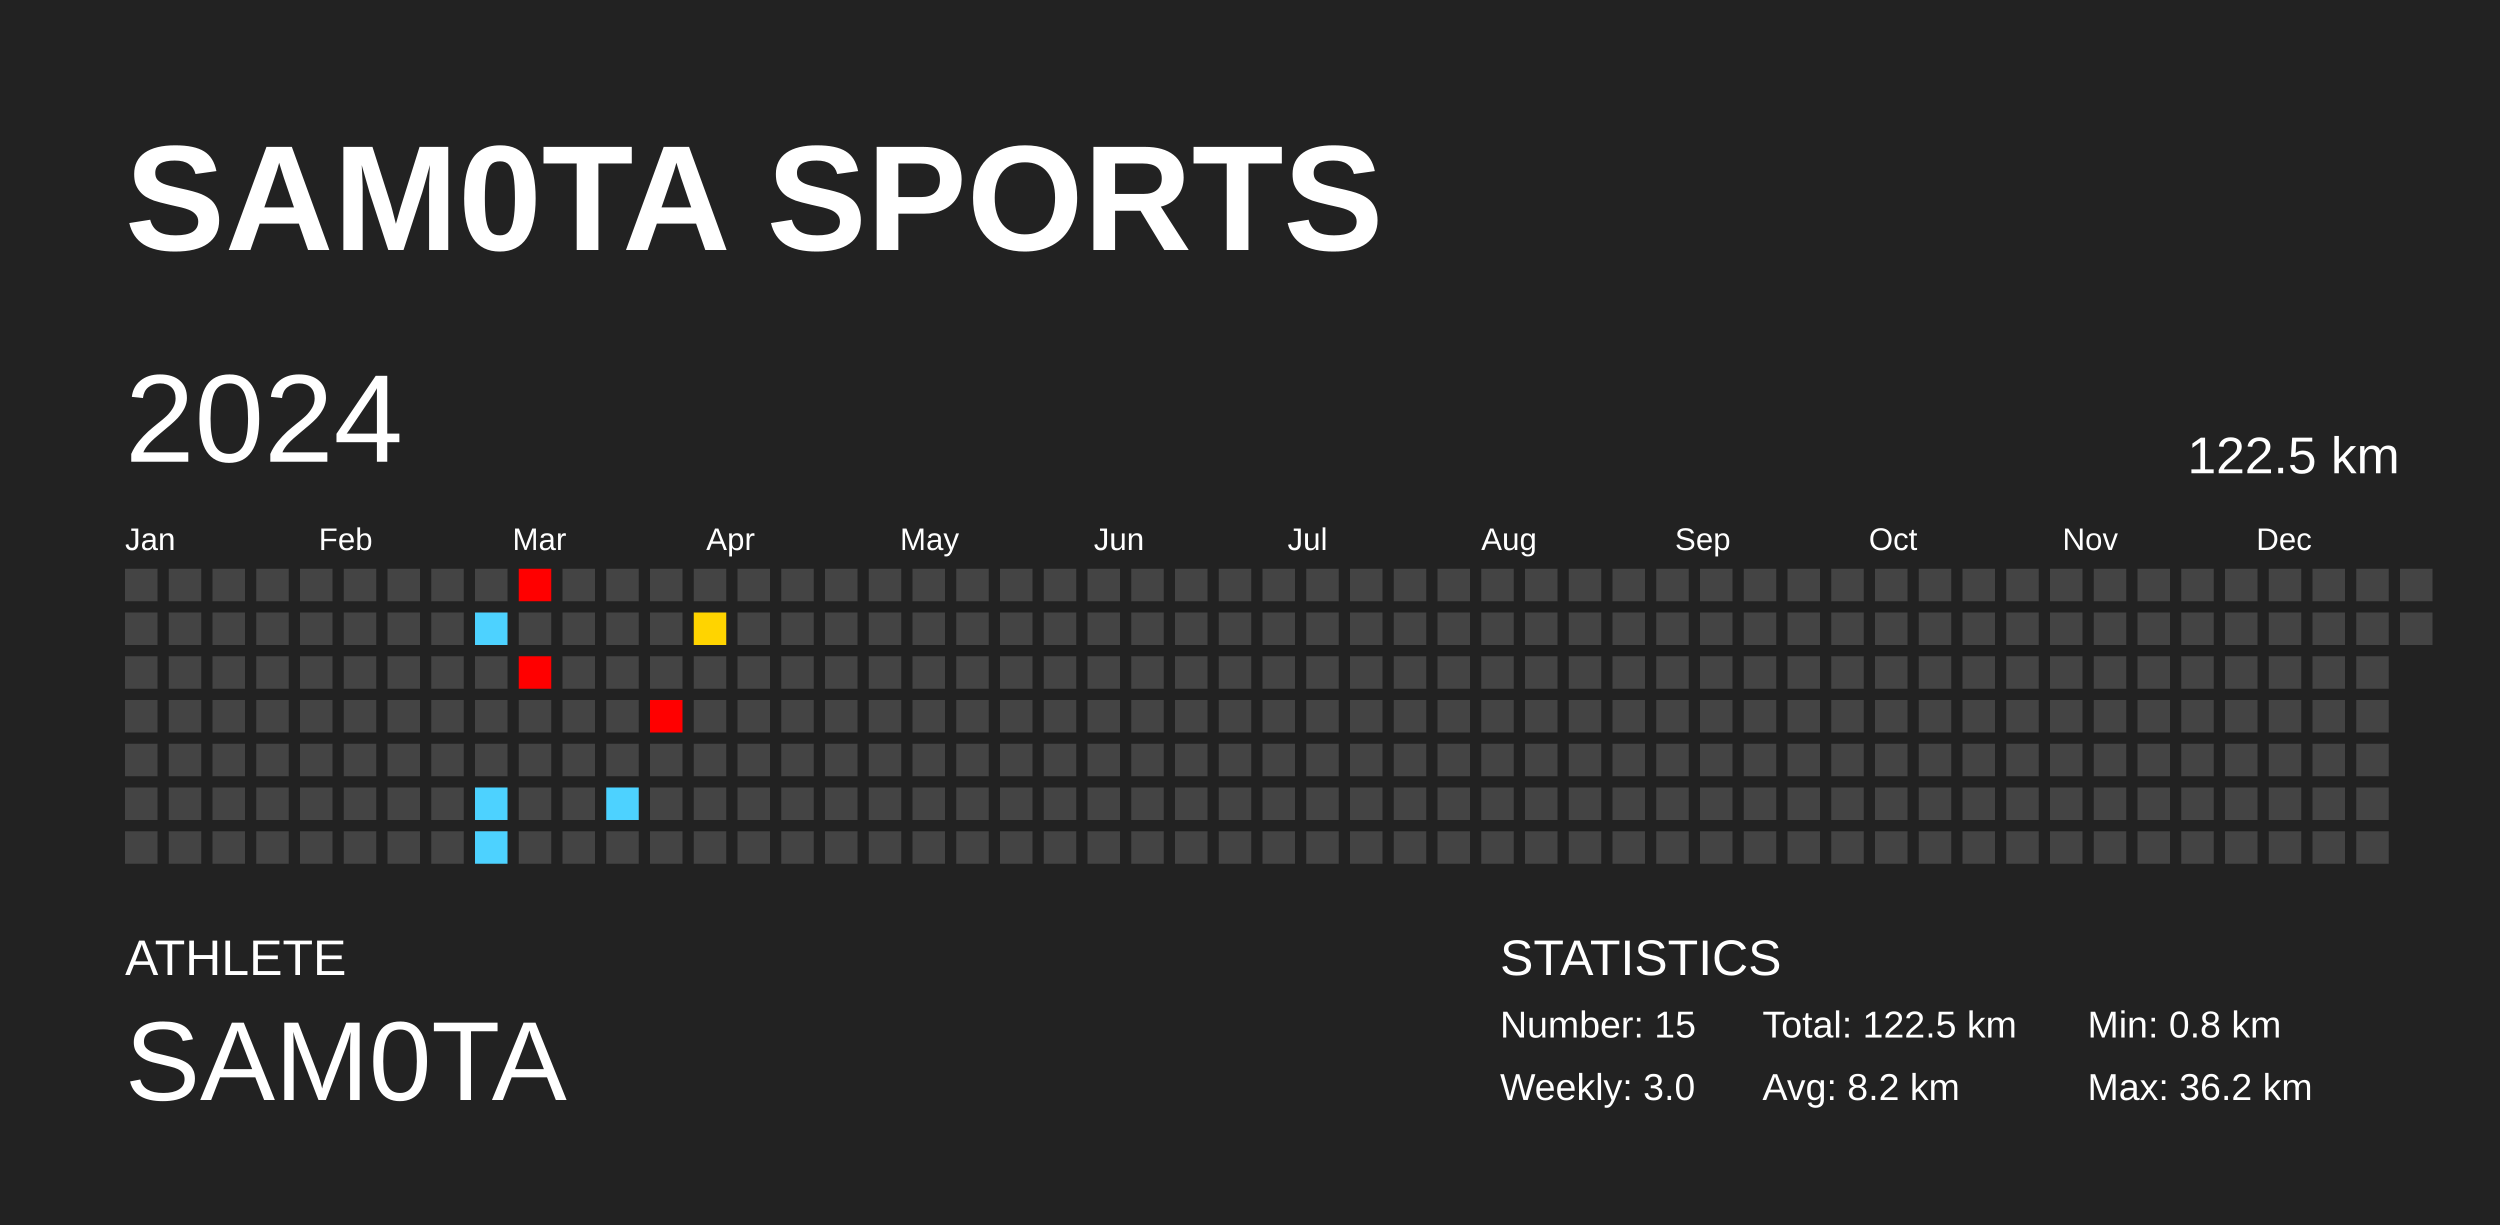
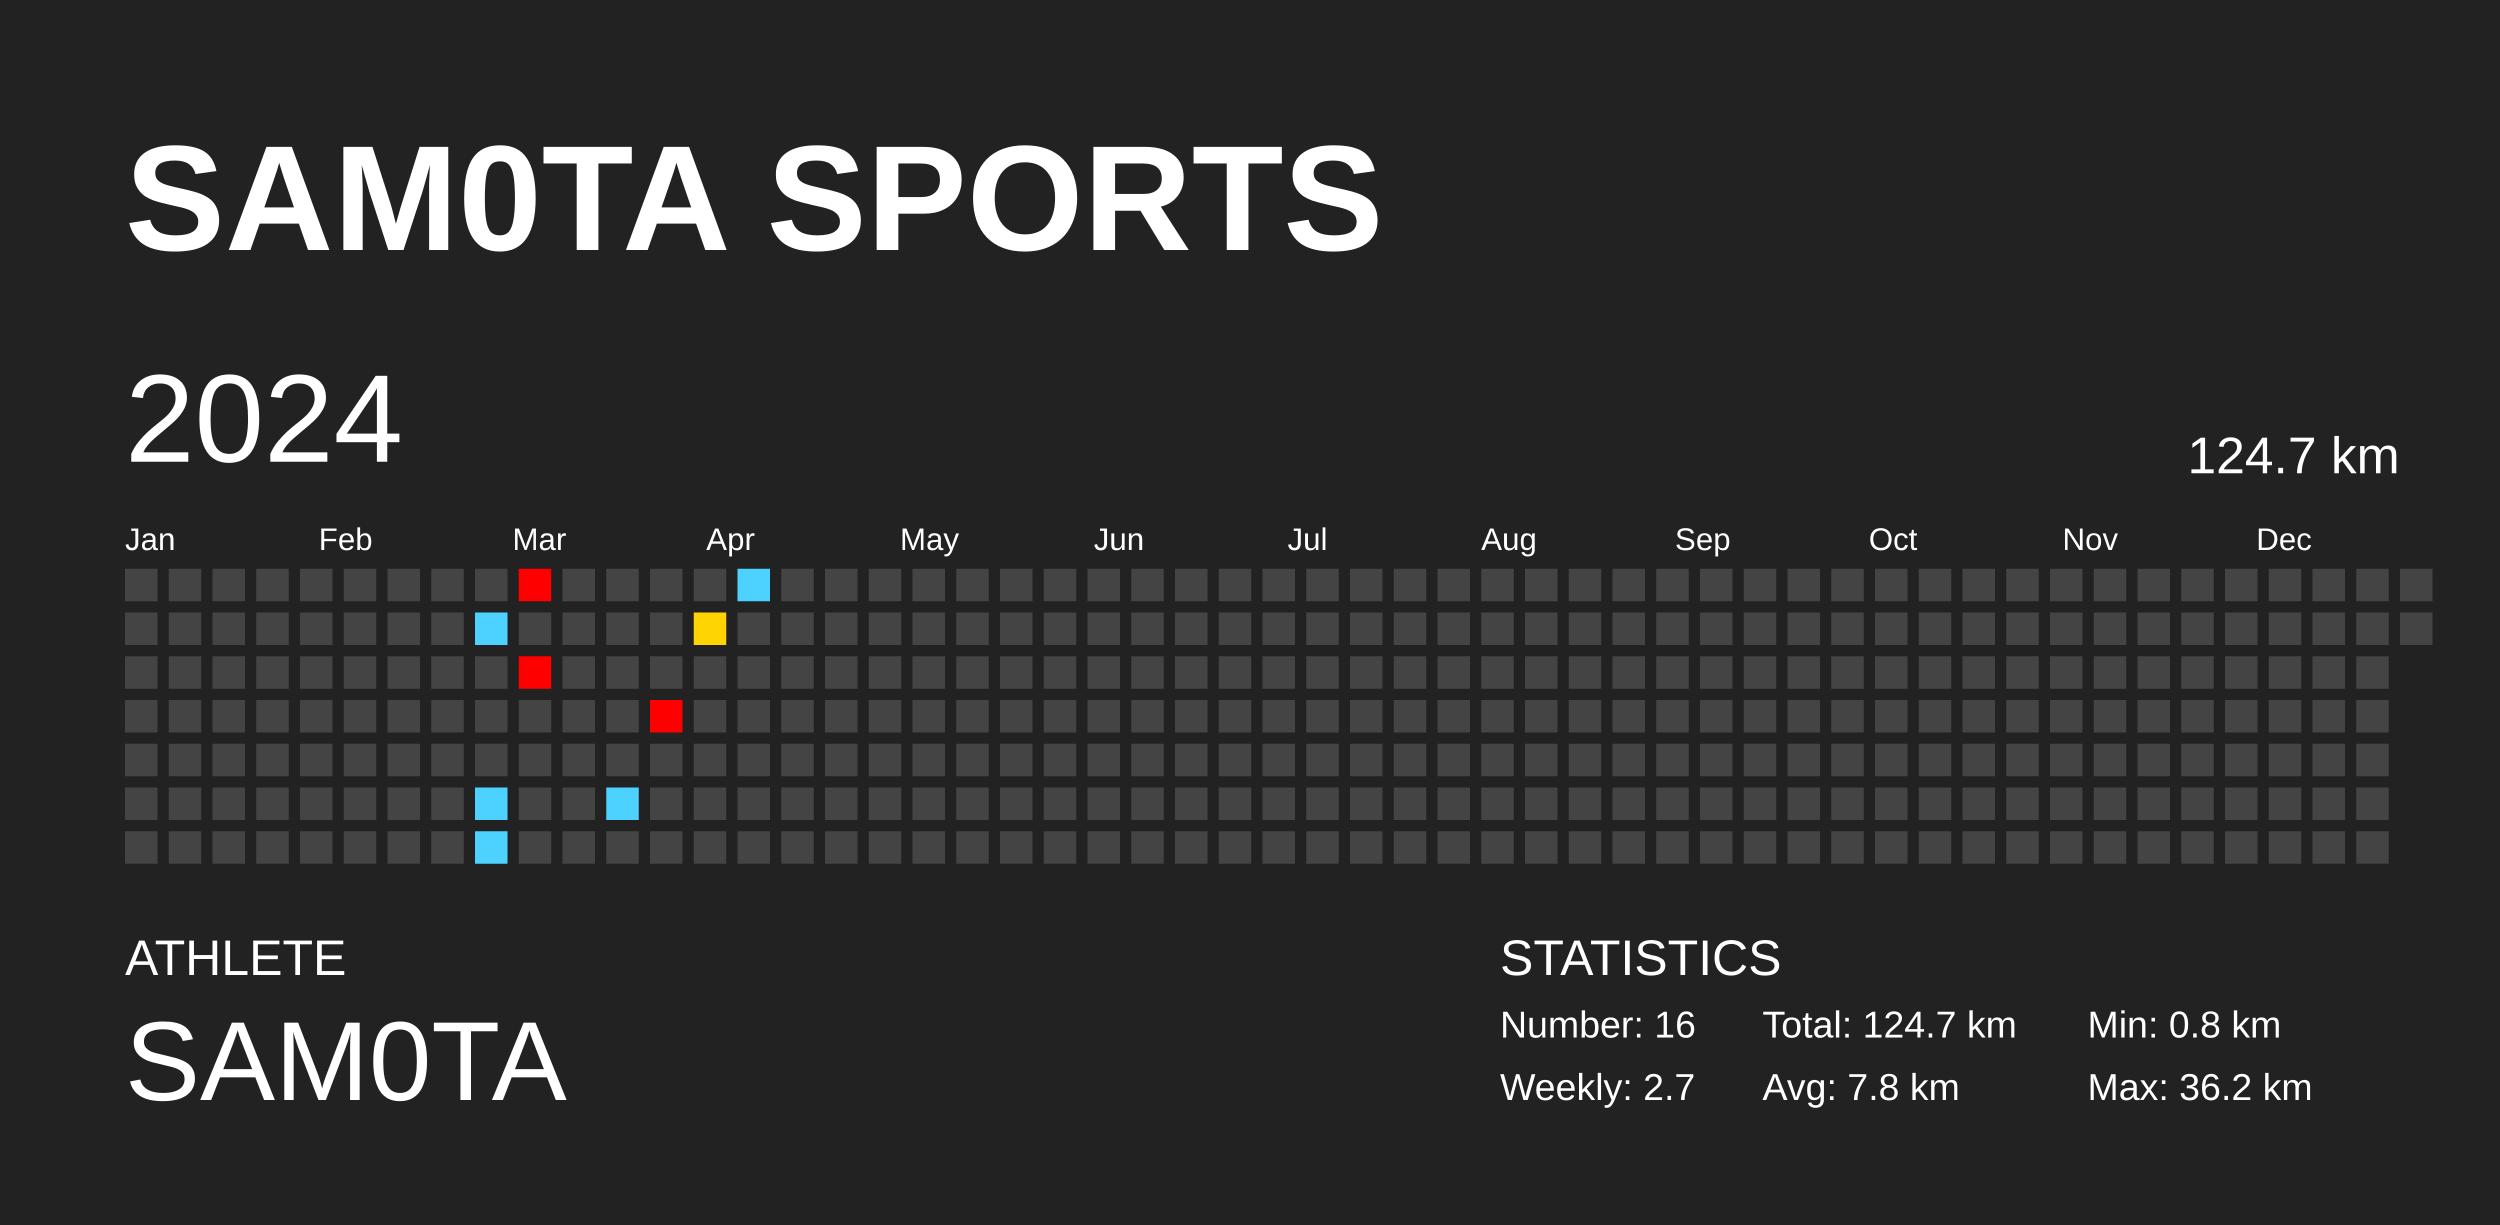
<svg xmlns="http://www.w3.org/2000/svg" baseProfile="full" height="98mm" version="1.1" viewBox="0,0,200,98" width="200mm">
  <defs />
  <rect fill="#222222" height="98" width="200" x="0" y="0" />
  <text fill="#FFFFFF" style="font-size:12px; font-family:Arial; font-weight:bold;" x="10" y="20">SAM0TA SPORTS</text>
  <text fill="#FFFFFF" style="font-size:4px; font-family:Arial" x="10" y="78">ATHLETE</text>
  <text fill="#FFFFFF" style="font-size:9px; font-family:Arial" x="10" y="88">SAM0TA</text>
  <text fill="#FFFFFF" style="font-size:4px; font-family:Arial" x="120" y="78">STATISTICS</text>
-   <text fill="#FFFFFF" style="font-size:3px; font-family:Arial" x="120" y="83">Number: 15</text>
-   <text fill="#FFFFFF" style="font-size:3px; font-family:Arial" x="120" y="88">Weekly: 3.0</text>
-   <text fill="#FFFFFF" style="font-size:3px; font-family:Arial" x="141" y="83">Total: 122.5 km</text>
-   <text fill="#FFFFFF" style="font-size:3px; font-family:Arial" x="141" y="88">Avg: 8.2 km</text>
+   <text fill="#FFFFFF" style="font-size:3px; font-family:Arial" x="120" y="83">Number: 16</text>
+   <text fill="#FFFFFF" style="font-size:3px; font-family:Arial" x="120" y="88">Weekly: 2.7</text>
+   <text fill="#FFFFFF" style="font-size:3px; font-family:Arial" x="141" y="83">Total: 124.7 km</text>
+   <text fill="#FFFFFF" style="font-size:3px; font-family:Arial" x="141" y="88">Avg: 7.8 km</text>
  <text fill="#FFFFFF" style="font-size:3px; font-family:Arial" x="167" y="83">Min: 0.8 km</text>
  <text fill="#FFFFFF" style="font-size:3px; font-family:Arial" x="167" y="88">Max: 36.2 km</text>
  <text dominant-baseline="hanging" fill="#FFFFFF" style="font-size:10.0px; font-family:Arial;" x="10" y="30">2024</text>
-   <text dominant-baseline="hanging" fill="#FFFFFF" style="font-size:4.125px; font-family:Arial;" x="175" y="35">122.5 km</text>
+   <text dominant-baseline="hanging" fill="#FFFFFF" style="font-size:4.125px; font-family:Arial;" x="175" y="35">124.7 km</text>
  <text fill="#FFFFFF" style="font-size:2.5px; font-family:Arial" x="10.0" y="44">Jan</text>
  <text fill="#FFFFFF" style="font-size:2.5px; font-family:Arial" x="25.5" y="44">Feb</text>
  <text fill="#FFFFFF" style="font-size:2.5px; font-family:Arial" x="41.0" y="44">Mar</text>
  <text fill="#FFFFFF" style="font-size:2.5px; font-family:Arial" x="56.5" y="44">Apr</text>
  <text fill="#FFFFFF" style="font-size:2.5px; font-family:Arial" x="72.0" y="44">May</text>
  <text fill="#FFFFFF" style="font-size:2.5px; font-family:Arial" x="87.5" y="44">Jun</text>
  <text fill="#FFFFFF" style="font-size:2.5px; font-family:Arial" x="103.0" y="44">Jul</text>
  <text fill="#FFFFFF" style="font-size:2.5px; font-family:Arial" x="118.5" y="44">Aug</text>
  <text fill="#FFFFFF" style="font-size:2.5px; font-family:Arial" x="134.0" y="44">Sep</text>
  <text fill="#FFFFFF" style="font-size:2.5px; font-family:Arial" x="149.5" y="44">Oct</text>
  <text fill="#FFFFFF" style="font-size:2.5px; font-family:Arial" x="165.0" y="44">Nov</text>
  <text fill="#FFFFFF" style="font-size:2.5px; font-family:Arial" x="180.5" y="44">Dec</text>
  <rect fill="#444444" height="2.6" width="2.6" x="10.0" y="45.5" />
  <rect fill="#444444" height="2.6" width="2.6" x="10.0" y="49.0" />
  <rect fill="#444444" height="2.6" width="2.6" x="10.0" y="52.5" />
  <rect fill="#444444" height="2.6" width="2.6" x="10.0" y="56.0" />
  <rect fill="#444444" height="2.6" width="2.6" x="10.0" y="59.5" />
  <rect fill="#444444" height="2.6" width="2.6" x="10.0" y="63.0" />
  <rect fill="#444444" height="2.6" width="2.6" x="10.0" y="66.5" />
  <rect fill="#444444" height="2.6" width="2.6" x="13.5" y="45.5" />
  <rect fill="#444444" height="2.6" width="2.6" x="13.5" y="49.0" />
  <rect fill="#444444" height="2.6" width="2.6" x="13.5" y="52.5" />
  <rect fill="#444444" height="2.6" width="2.6" x="13.5" y="56.0" />
  <rect fill="#444444" height="2.6" width="2.6" x="13.5" y="59.5" />
  <rect fill="#444444" height="2.6" width="2.6" x="13.5" y="63.0" />
  <rect fill="#444444" height="2.6" width="2.6" x="13.5" y="66.5" />
  <rect fill="#444444" height="2.6" width="2.6" x="17.0" y="45.5" />
  <rect fill="#444444" height="2.6" width="2.6" x="17.0" y="49.0" />
  <rect fill="#444444" height="2.6" width="2.6" x="17.0" y="52.5" />
  <rect fill="#444444" height="2.6" width="2.6" x="17.0" y="56.0" />
  <rect fill="#444444" height="2.6" width="2.6" x="17.0" y="59.5" />
  <rect fill="#444444" height="2.6" width="2.6" x="17.0" y="63.0" />
  <rect fill="#444444" height="2.6" width="2.6" x="17.0" y="66.5" />
  <rect fill="#444444" height="2.6" width="2.6" x="20.5" y="45.5" />
  <rect fill="#444444" height="2.6" width="2.6" x="20.5" y="49.0" />
  <rect fill="#444444" height="2.6" width="2.6" x="20.5" y="52.5" />
  <rect fill="#444444" height="2.6" width="2.6" x="20.5" y="56.0" />
  <rect fill="#444444" height="2.6" width="2.6" x="20.5" y="59.5" />
  <rect fill="#444444" height="2.6" width="2.6" x="20.5" y="63.0" />
  <rect fill="#444444" height="2.6" width="2.6" x="20.5" y="66.5" />
  <rect fill="#444444" height="2.6" width="2.6" x="24.0" y="45.5" />
  <rect fill="#444444" height="2.6" width="2.6" x="24.0" y="49.0" />
  <rect fill="#444444" height="2.6" width="2.6" x="24.0" y="52.5" />
  <rect fill="#444444" height="2.6" width="2.6" x="24.0" y="56.0" />
  <rect fill="#444444" height="2.6" width="2.6" x="24.0" y="59.5" />
  <rect fill="#444444" height="2.6" width="2.6" x="24.0" y="63.0" />
  <rect fill="#444444" height="2.6" width="2.6" x="24.0" y="66.5" />
  <rect fill="#444444" height="2.6" width="2.6" x="27.5" y="45.5" />
  <rect fill="#444444" height="2.6" width="2.6" x="27.5" y="49.0" />
  <rect fill="#444444" height="2.6" width="2.6" x="27.5" y="52.5" />
  <rect fill="#444444" height="2.6" width="2.6" x="27.5" y="56.0" />
  <rect fill="#444444" height="2.6" width="2.6" x="27.5" y="59.5" />
  <rect fill="#444444" height="2.6" width="2.6" x="27.5" y="63.0" />
  <rect fill="#444444" height="2.6" width="2.6" x="27.5" y="66.5" />
  <rect fill="#444444" height="2.6" width="2.6" x="31.0" y="45.5" />
  <rect fill="#444444" height="2.6" width="2.6" x="31.0" y="49.0" />
  <rect fill="#444444" height="2.6" width="2.6" x="31.0" y="52.5" />
  <rect fill="#444444" height="2.6" width="2.6" x="31.0" y="56.0" />
  <rect fill="#444444" height="2.6" width="2.6" x="31.0" y="59.5" />
  <rect fill="#444444" height="2.6" width="2.6" x="31.0" y="63.0" />
  <rect fill="#444444" height="2.6" width="2.6" x="31.0" y="66.5" />
  <rect fill="#444444" height="2.6" width="2.6" x="34.5" y="45.5" />
  <rect fill="#444444" height="2.6" width="2.6" x="34.5" y="49.0" />
  <rect fill="#444444" height="2.6" width="2.6" x="34.5" y="52.5" />
  <rect fill="#444444" height="2.6" width="2.6" x="34.5" y="56.0" />
  <rect fill="#444444" height="2.6" width="2.6" x="34.5" y="59.5" />
  <rect fill="#444444" height="2.6" width="2.6" x="34.5" y="63.0" />
  <rect fill="#444444" height="2.6" width="2.6" x="34.5" y="66.5" />
  <rect fill="#444444" height="2.6" width="2.6" x="38.0" y="45.5" />
  <rect fill="#4dd2ff" height="2.6" width="2.6" x="38.0" y="49.0" />
  <rect fill="#444444" height="2.6" width="2.6" x="38.0" y="52.5" />
  <rect fill="#444444" height="2.6" width="2.6" x="38.0" y="56.0" />
  <rect fill="#444444" height="2.6" width="2.6" x="38.0" y="59.5" />
  <rect fill="#4dd2ff" height="2.6" width="2.6" x="38.0" y="63.0" />
  <rect fill="#4dd2ff" height="2.6" width="2.6" x="38.0" y="66.5" />
  <rect fill="red" height="2.6" width="2.6" x="41.5" y="45.5" />
  <rect fill="#444444" height="2.6" width="2.6" x="41.5" y="49.0" />
  <rect fill="red" height="2.6" width="2.6" x="41.5" y="52.5" />
  <rect fill="#444444" height="2.6" width="2.6" x="41.5" y="56.0" />
  <rect fill="#444444" height="2.6" width="2.6" x="41.5" y="59.5" />
  <rect fill="#444444" height="2.6" width="2.6" x="41.5" y="63.0" />
  <rect fill="#444444" height="2.6" width="2.6" x="41.5" y="66.5" />
  <rect fill="#444444" height="2.6" width="2.6" x="45.0" y="45.5" />
  <rect fill="#444444" height="2.6" width="2.6" x="45.0" y="49.0" />
  <rect fill="#444444" height="2.6" width="2.6" x="45.0" y="52.5" />
  <rect fill="#444444" height="2.6" width="2.6" x="45.0" y="56.0" />
  <rect fill="#444444" height="2.6" width="2.6" x="45.0" y="59.5" />
  <rect fill="#444444" height="2.6" width="2.6" x="45.0" y="63.0" />
  <rect fill="#444444" height="2.6" width="2.6" x="45.0" y="66.5" />
  <rect fill="#444444" height="2.6" width="2.6" x="48.5" y="45.5" />
  <rect fill="#444444" height="2.6" width="2.6" x="48.5" y="49.0" />
  <rect fill="#444444" height="2.6" width="2.6" x="48.5" y="52.5" />
  <rect fill="#444444" height="2.6" width="2.6" x="48.5" y="56.0" />
  <rect fill="#444444" height="2.6" width="2.6" x="48.5" y="59.5" />
  <rect fill="#4dd2ff" height="2.6" width="2.6" x="48.5" y="63.0" />
  <rect fill="#444444" height="2.6" width="2.6" x="48.5" y="66.5" />
  <rect fill="#444444" height="2.6" width="2.6" x="52.0" y="45.5" />
  <rect fill="#444444" height="2.6" width="2.6" x="52.0" y="49.0" />
  <rect fill="#444444" height="2.6" width="2.6" x="52.0" y="52.5" />
  <rect fill="red" height="2.6" width="2.6" x="52.0" y="56.0" />
  <rect fill="#444444" height="2.6" width="2.6" x="52.0" y="59.5" />
  <rect fill="#444444" height="2.6" width="2.6" x="52.0" y="63.0" />
  <rect fill="#444444" height="2.6" width="2.6" x="52.0" y="66.5" />
  <rect fill="#444444" height="2.6" width="2.6" x="55.5" y="45.5" />
  <rect fill="#ffd400" height="2.6" width="2.6" x="55.5" y="49.0" />
  <rect fill="#444444" height="2.6" width="2.6" x="55.5" y="52.5" />
  <rect fill="#444444" height="2.6" width="2.6" x="55.5" y="56.0" />
  <rect fill="#444444" height="2.6" width="2.6" x="55.5" y="59.5" />
  <rect fill="#444444" height="2.6" width="2.6" x="55.5" y="63.0" />
  <rect fill="#444444" height="2.6" width="2.6" x="55.5" y="66.5" />
-   <rect fill="#444444" height="2.6" width="2.6" x="59.0" y="45.5" />
+   <rect fill="#4dd2ff" height="2.6" width="2.6" x="59.0" y="45.5" />
  <rect fill="#444444" height="2.6" width="2.6" x="59.0" y="49.0" />
  <rect fill="#444444" height="2.6" width="2.6" x="59.0" y="52.5" />
  <rect fill="#444444" height="2.6" width="2.6" x="59.0" y="56.0" />
  <rect fill="#444444" height="2.6" width="2.6" x="59.0" y="59.5" />
  <rect fill="#444444" height="2.6" width="2.6" x="59.0" y="63.0" />
  <rect fill="#444444" height="2.6" width="2.6" x="59.0" y="66.5" />
  <rect fill="#444444" height="2.6" width="2.6" x="62.5" y="45.5" />
  <rect fill="#444444" height="2.6" width="2.6" x="62.5" y="49.0" />
  <rect fill="#444444" height="2.6" width="2.6" x="62.5" y="52.5" />
  <rect fill="#444444" height="2.6" width="2.6" x="62.5" y="56.0" />
  <rect fill="#444444" height="2.6" width="2.6" x="62.5" y="59.5" />
  <rect fill="#444444" height="2.6" width="2.6" x="62.5" y="63.0" />
  <rect fill="#444444" height="2.6" width="2.6" x="62.5" y="66.5" />
  <rect fill="#444444" height="2.6" width="2.6" x="66.0" y="45.5" />
  <rect fill="#444444" height="2.6" width="2.6" x="66.0" y="49.0" />
  <rect fill="#444444" height="2.6" width="2.6" x="66.0" y="52.5" />
  <rect fill="#444444" height="2.6" width="2.6" x="66.0" y="56.0" />
  <rect fill="#444444" height="2.6" width="2.6" x="66.0" y="59.5" />
  <rect fill="#444444" height="2.6" width="2.6" x="66.0" y="63.0" />
  <rect fill="#444444" height="2.6" width="2.6" x="66.0" y="66.5" />
  <rect fill="#444444" height="2.6" width="2.6" x="69.5" y="45.5" />
  <rect fill="#444444" height="2.6" width="2.6" x="69.5" y="49.0" />
  <rect fill="#444444" height="2.6" width="2.6" x="69.5" y="52.5" />
  <rect fill="#444444" height="2.6" width="2.6" x="69.5" y="56.0" />
  <rect fill="#444444" height="2.6" width="2.6" x="69.5" y="59.5" />
  <rect fill="#444444" height="2.6" width="2.6" x="69.5" y="63.0" />
  <rect fill="#444444" height="2.6" width="2.6" x="69.5" y="66.5" />
  <rect fill="#444444" height="2.6" width="2.6" x="73.0" y="45.5" />
  <rect fill="#444444" height="2.6" width="2.6" x="73.0" y="49.0" />
  <rect fill="#444444" height="2.6" width="2.6" x="73.0" y="52.5" />
  <rect fill="#444444" height="2.6" width="2.6" x="73.0" y="56.0" />
  <rect fill="#444444" height="2.6" width="2.6" x="73.0" y="59.5" />
  <rect fill="#444444" height="2.6" width="2.6" x="73.0" y="63.0" />
  <rect fill="#444444" height="2.6" width="2.6" x="73.0" y="66.5" />
  <rect fill="#444444" height="2.6" width="2.6" x="76.5" y="45.5" />
  <rect fill="#444444" height="2.6" width="2.6" x="76.5" y="49.0" />
  <rect fill="#444444" height="2.6" width="2.6" x="76.5" y="52.5" />
  <rect fill="#444444" height="2.6" width="2.6" x="76.5" y="56.0" />
  <rect fill="#444444" height="2.6" width="2.6" x="76.5" y="59.5" />
  <rect fill="#444444" height="2.6" width="2.6" x="76.5" y="63.0" />
  <rect fill="#444444" height="2.6" width="2.6" x="76.5" y="66.5" />
  <rect fill="#444444" height="2.6" width="2.6" x="80.0" y="45.5" />
  <rect fill="#444444" height="2.6" width="2.6" x="80.0" y="49.0" />
  <rect fill="#444444" height="2.6" width="2.6" x="80.0" y="52.5" />
  <rect fill="#444444" height="2.6" width="2.6" x="80.0" y="56.0" />
  <rect fill="#444444" height="2.6" width="2.6" x="80.0" y="59.5" />
  <rect fill="#444444" height="2.6" width="2.6" x="80.0" y="63.0" />
  <rect fill="#444444" height="2.6" width="2.6" x="80.0" y="66.5" />
  <rect fill="#444444" height="2.6" width="2.6" x="83.5" y="45.5" />
  <rect fill="#444444" height="2.6" width="2.6" x="83.5" y="49.0" />
  <rect fill="#444444" height="2.6" width="2.6" x="83.5" y="52.5" />
  <rect fill="#444444" height="2.6" width="2.6" x="83.5" y="56.0" />
  <rect fill="#444444" height="2.6" width="2.6" x="83.5" y="59.5" />
  <rect fill="#444444" height="2.6" width="2.6" x="83.5" y="63.0" />
  <rect fill="#444444" height="2.6" width="2.6" x="83.5" y="66.5" />
  <rect fill="#444444" height="2.6" width="2.6" x="87.0" y="45.5" />
  <rect fill="#444444" height="2.6" width="2.6" x="87.0" y="49.0" />
  <rect fill="#444444" height="2.6" width="2.6" x="87.0" y="52.5" />
  <rect fill="#444444" height="2.6" width="2.6" x="87.0" y="56.0" />
  <rect fill="#444444" height="2.6" width="2.6" x="87.0" y="59.5" />
  <rect fill="#444444" height="2.6" width="2.6" x="87.0" y="63.0" />
  <rect fill="#444444" height="2.6" width="2.6" x="87.0" y="66.5" />
  <rect fill="#444444" height="2.6" width="2.6" x="90.5" y="45.5" />
  <rect fill="#444444" height="2.6" width="2.6" x="90.5" y="49.0" />
  <rect fill="#444444" height="2.6" width="2.6" x="90.5" y="52.5" />
  <rect fill="#444444" height="2.6" width="2.6" x="90.5" y="56.0" />
  <rect fill="#444444" height="2.6" width="2.6" x="90.5" y="59.5" />
  <rect fill="#444444" height="2.6" width="2.6" x="90.5" y="63.0" />
  <rect fill="#444444" height="2.6" width="2.6" x="90.5" y="66.5" />
  <rect fill="#444444" height="2.6" width="2.6" x="94.0" y="45.5" />
  <rect fill="#444444" height="2.6" width="2.6" x="94.0" y="49.0" />
  <rect fill="#444444" height="2.6" width="2.6" x="94.0" y="52.5" />
  <rect fill="#444444" height="2.6" width="2.6" x="94.0" y="56.0" />
  <rect fill="#444444" height="2.6" width="2.6" x="94.0" y="59.5" />
  <rect fill="#444444" height="2.6" width="2.6" x="94.0" y="63.0" />
  <rect fill="#444444" height="2.6" width="2.6" x="94.0" y="66.5" />
  <rect fill="#444444" height="2.6" width="2.6" x="97.5" y="45.5" />
  <rect fill="#444444" height="2.6" width="2.6" x="97.5" y="49.0" />
  <rect fill="#444444" height="2.6" width="2.6" x="97.5" y="52.5" />
  <rect fill="#444444" height="2.6" width="2.6" x="97.5" y="56.0" />
  <rect fill="#444444" height="2.6" width="2.6" x="97.5" y="59.5" />
  <rect fill="#444444" height="2.6" width="2.6" x="97.5" y="63.0" />
  <rect fill="#444444" height="2.6" width="2.6" x="97.5" y="66.5" />
  <rect fill="#444444" height="2.6" width="2.6" x="101.0" y="45.5" />
  <rect fill="#444444" height="2.6" width="2.6" x="101.0" y="49.0" />
  <rect fill="#444444" height="2.6" width="2.6" x="101.0" y="52.5" />
  <rect fill="#444444" height="2.6" width="2.6" x="101.0" y="56.0" />
  <rect fill="#444444" height="2.6" width="2.6" x="101.0" y="59.5" />
  <rect fill="#444444" height="2.6" width="2.6" x="101.0" y="63.0" />
  <rect fill="#444444" height="2.6" width="2.6" x="101.0" y="66.5" />
  <rect fill="#444444" height="2.6" width="2.6" x="104.5" y="45.5" />
  <rect fill="#444444" height="2.6" width="2.6" x="104.5" y="49.0" />
  <rect fill="#444444" height="2.6" width="2.6" x="104.5" y="52.5" />
  <rect fill="#444444" height="2.6" width="2.6" x="104.5" y="56.0" />
  <rect fill="#444444" height="2.6" width="2.6" x="104.5" y="59.5" />
  <rect fill="#444444" height="2.6" width="2.6" x="104.5" y="63.0" />
  <rect fill="#444444" height="2.6" width="2.6" x="104.5" y="66.5" />
  <rect fill="#444444" height="2.6" width="2.6" x="108.0" y="45.5" />
  <rect fill="#444444" height="2.6" width="2.6" x="108.0" y="49.0" />
  <rect fill="#444444" height="2.6" width="2.6" x="108.0" y="52.5" />
  <rect fill="#444444" height="2.6" width="2.6" x="108.0" y="56.0" />
  <rect fill="#444444" height="2.6" width="2.6" x="108.0" y="59.5" />
  <rect fill="#444444" height="2.6" width="2.6" x="108.0" y="63.0" />
  <rect fill="#444444" height="2.6" width="2.6" x="108.0" y="66.5" />
  <rect fill="#444444" height="2.6" width="2.6" x="111.5" y="45.5" />
  <rect fill="#444444" height="2.6" width="2.6" x="111.5" y="49.0" />
  <rect fill="#444444" height="2.6" width="2.6" x="111.5" y="52.5" />
  <rect fill="#444444" height="2.6" width="2.6" x="111.5" y="56.0" />
  <rect fill="#444444" height="2.6" width="2.6" x="111.5" y="59.5" />
  <rect fill="#444444" height="2.6" width="2.6" x="111.5" y="63.0" />
  <rect fill="#444444" height="2.6" width="2.6" x="111.5" y="66.5" />
  <rect fill="#444444" height="2.6" width="2.6" x="115.0" y="45.5" />
  <rect fill="#444444" height="2.6" width="2.6" x="115.0" y="49.0" />
  <rect fill="#444444" height="2.6" width="2.6" x="115.0" y="52.5" />
  <rect fill="#444444" height="2.6" width="2.6" x="115.0" y="56.0" />
  <rect fill="#444444" height="2.6" width="2.6" x="115.0" y="59.5" />
  <rect fill="#444444" height="2.6" width="2.6" x="115.0" y="63.0" />
  <rect fill="#444444" height="2.6" width="2.6" x="115.0" y="66.5" />
  <rect fill="#444444" height="2.6" width="2.6" x="118.5" y="45.5" />
  <rect fill="#444444" height="2.6" width="2.6" x="118.5" y="49.0" />
  <rect fill="#444444" height="2.6" width="2.6" x="118.5" y="52.5" />
  <rect fill="#444444" height="2.6" width="2.6" x="118.5" y="56.0" />
  <rect fill="#444444" height="2.6" width="2.6" x="118.5" y="59.5" />
  <rect fill="#444444" height="2.6" width="2.6" x="118.5" y="63.0" />
  <rect fill="#444444" height="2.6" width="2.6" x="118.5" y="66.5" />
  <rect fill="#444444" height="2.6" width="2.6" x="122.0" y="45.5" />
  <rect fill="#444444" height="2.6" width="2.6" x="122.0" y="49.0" />
  <rect fill="#444444" height="2.6" width="2.6" x="122.0" y="52.5" />
  <rect fill="#444444" height="2.6" width="2.6" x="122.0" y="56.0" />
  <rect fill="#444444" height="2.6" width="2.6" x="122.0" y="59.5" />
  <rect fill="#444444" height="2.6" width="2.6" x="122.0" y="63.0" />
  <rect fill="#444444" height="2.6" width="2.6" x="122.0" y="66.5" />
  <rect fill="#444444" height="2.6" width="2.6" x="125.5" y="45.5" />
  <rect fill="#444444" height="2.6" width="2.6" x="125.5" y="49.0" />
  <rect fill="#444444" height="2.6" width="2.6" x="125.5" y="52.5" />
  <rect fill="#444444" height="2.6" width="2.6" x="125.5" y="56.0" />
  <rect fill="#444444" height="2.6" width="2.6" x="125.5" y="59.5" />
  <rect fill="#444444" height="2.6" width="2.6" x="125.5" y="63.0" />
  <rect fill="#444444" height="2.6" width="2.6" x="125.5" y="66.5" />
  <rect fill="#444444" height="2.6" width="2.6" x="129.0" y="45.5" />
  <rect fill="#444444" height="2.6" width="2.6" x="129.0" y="49.0" />
  <rect fill="#444444" height="2.6" width="2.6" x="129.0" y="52.5" />
  <rect fill="#444444" height="2.6" width="2.6" x="129.0" y="56.0" />
  <rect fill="#444444" height="2.6" width="2.6" x="129.0" y="59.5" />
  <rect fill="#444444" height="2.6" width="2.6" x="129.0" y="63.0" />
  <rect fill="#444444" height="2.6" width="2.6" x="129.0" y="66.5" />
  <rect fill="#444444" height="2.6" width="2.6" x="132.5" y="45.5" />
  <rect fill="#444444" height="2.6" width="2.6" x="132.5" y="49.0" />
  <rect fill="#444444" height="2.6" width="2.6" x="132.5" y="52.5" />
  <rect fill="#444444" height="2.6" width="2.6" x="132.5" y="56.0" />
  <rect fill="#444444" height="2.6" width="2.6" x="132.5" y="59.5" />
  <rect fill="#444444" height="2.6" width="2.6" x="132.5" y="63.0" />
  <rect fill="#444444" height="2.6" width="2.6" x="132.5" y="66.5" />
  <rect fill="#444444" height="2.6" width="2.6" x="136.0" y="45.5" />
  <rect fill="#444444" height="2.6" width="2.6" x="136.0" y="49.0" />
  <rect fill="#444444" height="2.6" width="2.6" x="136.0" y="52.5" />
  <rect fill="#444444" height="2.6" width="2.6" x="136.0" y="56.0" />
  <rect fill="#444444" height="2.6" width="2.6" x="136.0" y="59.5" />
  <rect fill="#444444" height="2.6" width="2.6" x="136.0" y="63.0" />
  <rect fill="#444444" height="2.6" width="2.6" x="136.0" y="66.5" />
  <rect fill="#444444" height="2.6" width="2.6" x="139.5" y="45.5" />
  <rect fill="#444444" height="2.6" width="2.6" x="139.5" y="49.0" />
  <rect fill="#444444" height="2.6" width="2.6" x="139.5" y="52.5" />
  <rect fill="#444444" height="2.6" width="2.6" x="139.5" y="56.0" />
  <rect fill="#444444" height="2.6" width="2.6" x="139.5" y="59.5" />
  <rect fill="#444444" height="2.6" width="2.6" x="139.5" y="63.0" />
  <rect fill="#444444" height="2.6" width="2.6" x="139.5" y="66.5" />
  <rect fill="#444444" height="2.6" width="2.6" x="143.0" y="45.5" />
  <rect fill="#444444" height="2.6" width="2.6" x="143.0" y="49.0" />
  <rect fill="#444444" height="2.6" width="2.6" x="143.0" y="52.5" />
  <rect fill="#444444" height="2.6" width="2.6" x="143.0" y="56.0" />
  <rect fill="#444444" height="2.6" width="2.6" x="143.0" y="59.5" />
  <rect fill="#444444" height="2.6" width="2.6" x="143.0" y="63.0" />
  <rect fill="#444444" height="2.6" width="2.6" x="143.0" y="66.5" />
  <rect fill="#444444" height="2.6" width="2.6" x="146.5" y="45.5" />
  <rect fill="#444444" height="2.6" width="2.6" x="146.5" y="49.0" />
  <rect fill="#444444" height="2.6" width="2.6" x="146.5" y="52.5" />
  <rect fill="#444444" height="2.6" width="2.6" x="146.5" y="56.0" />
  <rect fill="#444444" height="2.6" width="2.6" x="146.5" y="59.5" />
  <rect fill="#444444" height="2.6" width="2.6" x="146.5" y="63.0" />
  <rect fill="#444444" height="2.6" width="2.6" x="146.5" y="66.5" />
  <rect fill="#444444" height="2.6" width="2.6" x="150.0" y="45.5" />
  <rect fill="#444444" height="2.6" width="2.6" x="150.0" y="49.0" />
  <rect fill="#444444" height="2.6" width="2.6" x="150.0" y="52.5" />
  <rect fill="#444444" height="2.6" width="2.6" x="150.0" y="56.0" />
  <rect fill="#444444" height="2.6" width="2.6" x="150.0" y="59.5" />
  <rect fill="#444444" height="2.6" width="2.6" x="150.0" y="63.0" />
  <rect fill="#444444" height="2.6" width="2.6" x="150.0" y="66.5" />
  <rect fill="#444444" height="2.6" width="2.6" x="153.5" y="45.5" />
  <rect fill="#444444" height="2.6" width="2.6" x="153.5" y="49.0" />
  <rect fill="#444444" height="2.6" width="2.6" x="153.5" y="52.5" />
  <rect fill="#444444" height="2.6" width="2.6" x="153.5" y="56.0" />
  <rect fill="#444444" height="2.6" width="2.6" x="153.5" y="59.5" />
  <rect fill="#444444" height="2.6" width="2.6" x="153.5" y="63.0" />
  <rect fill="#444444" height="2.6" width="2.6" x="153.5" y="66.5" />
  <rect fill="#444444" height="2.6" width="2.6" x="157.0" y="45.5" />
  <rect fill="#444444" height="2.6" width="2.6" x="157.0" y="49.0" />
  <rect fill="#444444" height="2.6" width="2.6" x="157.0" y="52.5" />
  <rect fill="#444444" height="2.6" width="2.6" x="157.0" y="56.0" />
  <rect fill="#444444" height="2.6" width="2.6" x="157.0" y="59.5" />
  <rect fill="#444444" height="2.6" width="2.6" x="157.0" y="63.0" />
  <rect fill="#444444" height="2.6" width="2.6" x="157.0" y="66.5" />
  <rect fill="#444444" height="2.6" width="2.6" x="160.5" y="45.5" />
  <rect fill="#444444" height="2.6" width="2.6" x="160.5" y="49.0" />
  <rect fill="#444444" height="2.6" width="2.6" x="160.5" y="52.5" />
  <rect fill="#444444" height="2.6" width="2.6" x="160.5" y="56.0" />
  <rect fill="#444444" height="2.6" width="2.6" x="160.5" y="59.5" />
  <rect fill="#444444" height="2.6" width="2.6" x="160.5" y="63.0" />
  <rect fill="#444444" height="2.6" width="2.6" x="160.5" y="66.5" />
  <rect fill="#444444" height="2.6" width="2.6" x="164.0" y="45.5" />
  <rect fill="#444444" height="2.6" width="2.6" x="164.0" y="49.0" />
  <rect fill="#444444" height="2.6" width="2.6" x="164.0" y="52.5" />
  <rect fill="#444444" height="2.6" width="2.6" x="164.0" y="56.0" />
  <rect fill="#444444" height="2.6" width="2.6" x="164.0" y="59.5" />
  <rect fill="#444444" height="2.6" width="2.6" x="164.0" y="63.0" />
  <rect fill="#444444" height="2.6" width="2.6" x="164.0" y="66.5" />
  <rect fill="#444444" height="2.6" width="2.6" x="167.5" y="45.5" />
  <rect fill="#444444" height="2.6" width="2.6" x="167.5" y="49.0" />
  <rect fill="#444444" height="2.6" width="2.6" x="167.5" y="52.5" />
  <rect fill="#444444" height="2.6" width="2.6" x="167.5" y="56.0" />
  <rect fill="#444444" height="2.6" width="2.6" x="167.5" y="59.5" />
  <rect fill="#444444" height="2.6" width="2.6" x="167.5" y="63.0" />
  <rect fill="#444444" height="2.6" width="2.6" x="167.5" y="66.5" />
  <rect fill="#444444" height="2.6" width="2.6" x="171.0" y="45.5" />
  <rect fill="#444444" height="2.6" width="2.6" x="171.0" y="49.0" />
  <rect fill="#444444" height="2.6" width="2.6" x="171.0" y="52.5" />
  <rect fill="#444444" height="2.6" width="2.6" x="171.0" y="56.0" />
  <rect fill="#444444" height="2.6" width="2.6" x="171.0" y="59.5" />
  <rect fill="#444444" height="2.6" width="2.6" x="171.0" y="63.0" />
  <rect fill="#444444" height="2.6" width="2.6" x="171.0" y="66.5" />
  <rect fill="#444444" height="2.6" width="2.6" x="174.5" y="45.5" />
  <rect fill="#444444" height="2.6" width="2.6" x="174.5" y="49.0" />
  <rect fill="#444444" height="2.6" width="2.6" x="174.5" y="52.5" />
  <rect fill="#444444" height="2.6" width="2.6" x="174.5" y="56.0" />
  <rect fill="#444444" height="2.6" width="2.6" x="174.5" y="59.5" />
  <rect fill="#444444" height="2.6" width="2.6" x="174.5" y="63.0" />
  <rect fill="#444444" height="2.6" width="2.6" x="174.5" y="66.5" />
  <rect fill="#444444" height="2.6" width="2.6" x="178.0" y="45.5" />
  <rect fill="#444444" height="2.6" width="2.6" x="178.0" y="49.0" />
  <rect fill="#444444" height="2.6" width="2.6" x="178.0" y="52.5" />
  <rect fill="#444444" height="2.6" width="2.6" x="178.0" y="56.0" />
  <rect fill="#444444" height="2.6" width="2.6" x="178.0" y="59.5" />
  <rect fill="#444444" height="2.6" width="2.6" x="178.0" y="63.0" />
  <rect fill="#444444" height="2.6" width="2.6" x="178.0" y="66.5" />
  <rect fill="#444444" height="2.6" width="2.6" x="181.5" y="45.5" />
  <rect fill="#444444" height="2.6" width="2.6" x="181.5" y="49.0" />
  <rect fill="#444444" height="2.6" width="2.6" x="181.5" y="52.5" />
  <rect fill="#444444" height="2.6" width="2.6" x="181.5" y="56.0" />
  <rect fill="#444444" height="2.6" width="2.6" x="181.5" y="59.5" />
  <rect fill="#444444" height="2.6" width="2.6" x="181.5" y="63.0" />
  <rect fill="#444444" height="2.6" width="2.6" x="181.5" y="66.5" />
  <rect fill="#444444" height="2.6" width="2.6" x="185.0" y="45.5" />
  <rect fill="#444444" height="2.6" width="2.6" x="185.0" y="49.0" />
  <rect fill="#444444" height="2.6" width="2.6" x="185.0" y="52.5" />
  <rect fill="#444444" height="2.6" width="2.6" x="185.0" y="56.0" />
  <rect fill="#444444" height="2.6" width="2.6" x="185.0" y="59.5" />
  <rect fill="#444444" height="2.6" width="2.6" x="185.0" y="63.0" />
  <rect fill="#444444" height="2.6" width="2.6" x="185.0" y="66.5" />
  <rect fill="#444444" height="2.6" width="2.6" x="188.5" y="45.5" />
  <rect fill="#444444" height="2.6" width="2.6" x="188.5" y="49.0" />
  <rect fill="#444444" height="2.6" width="2.6" x="188.5" y="52.5" />
  <rect fill="#444444" height="2.6" width="2.6" x="188.5" y="56.0" />
  <rect fill="#444444" height="2.6" width="2.6" x="188.5" y="59.5" />
  <rect fill="#444444" height="2.6" width="2.6" x="188.5" y="63.0" />
  <rect fill="#444444" height="2.6" width="2.6" x="188.5" y="66.5" />
  <rect fill="#444444" height="2.6" width="2.6" x="192.0" y="45.5" />
  <rect fill="#444444" height="2.6" width="2.6" x="192.0" y="49.0" />
</svg>
